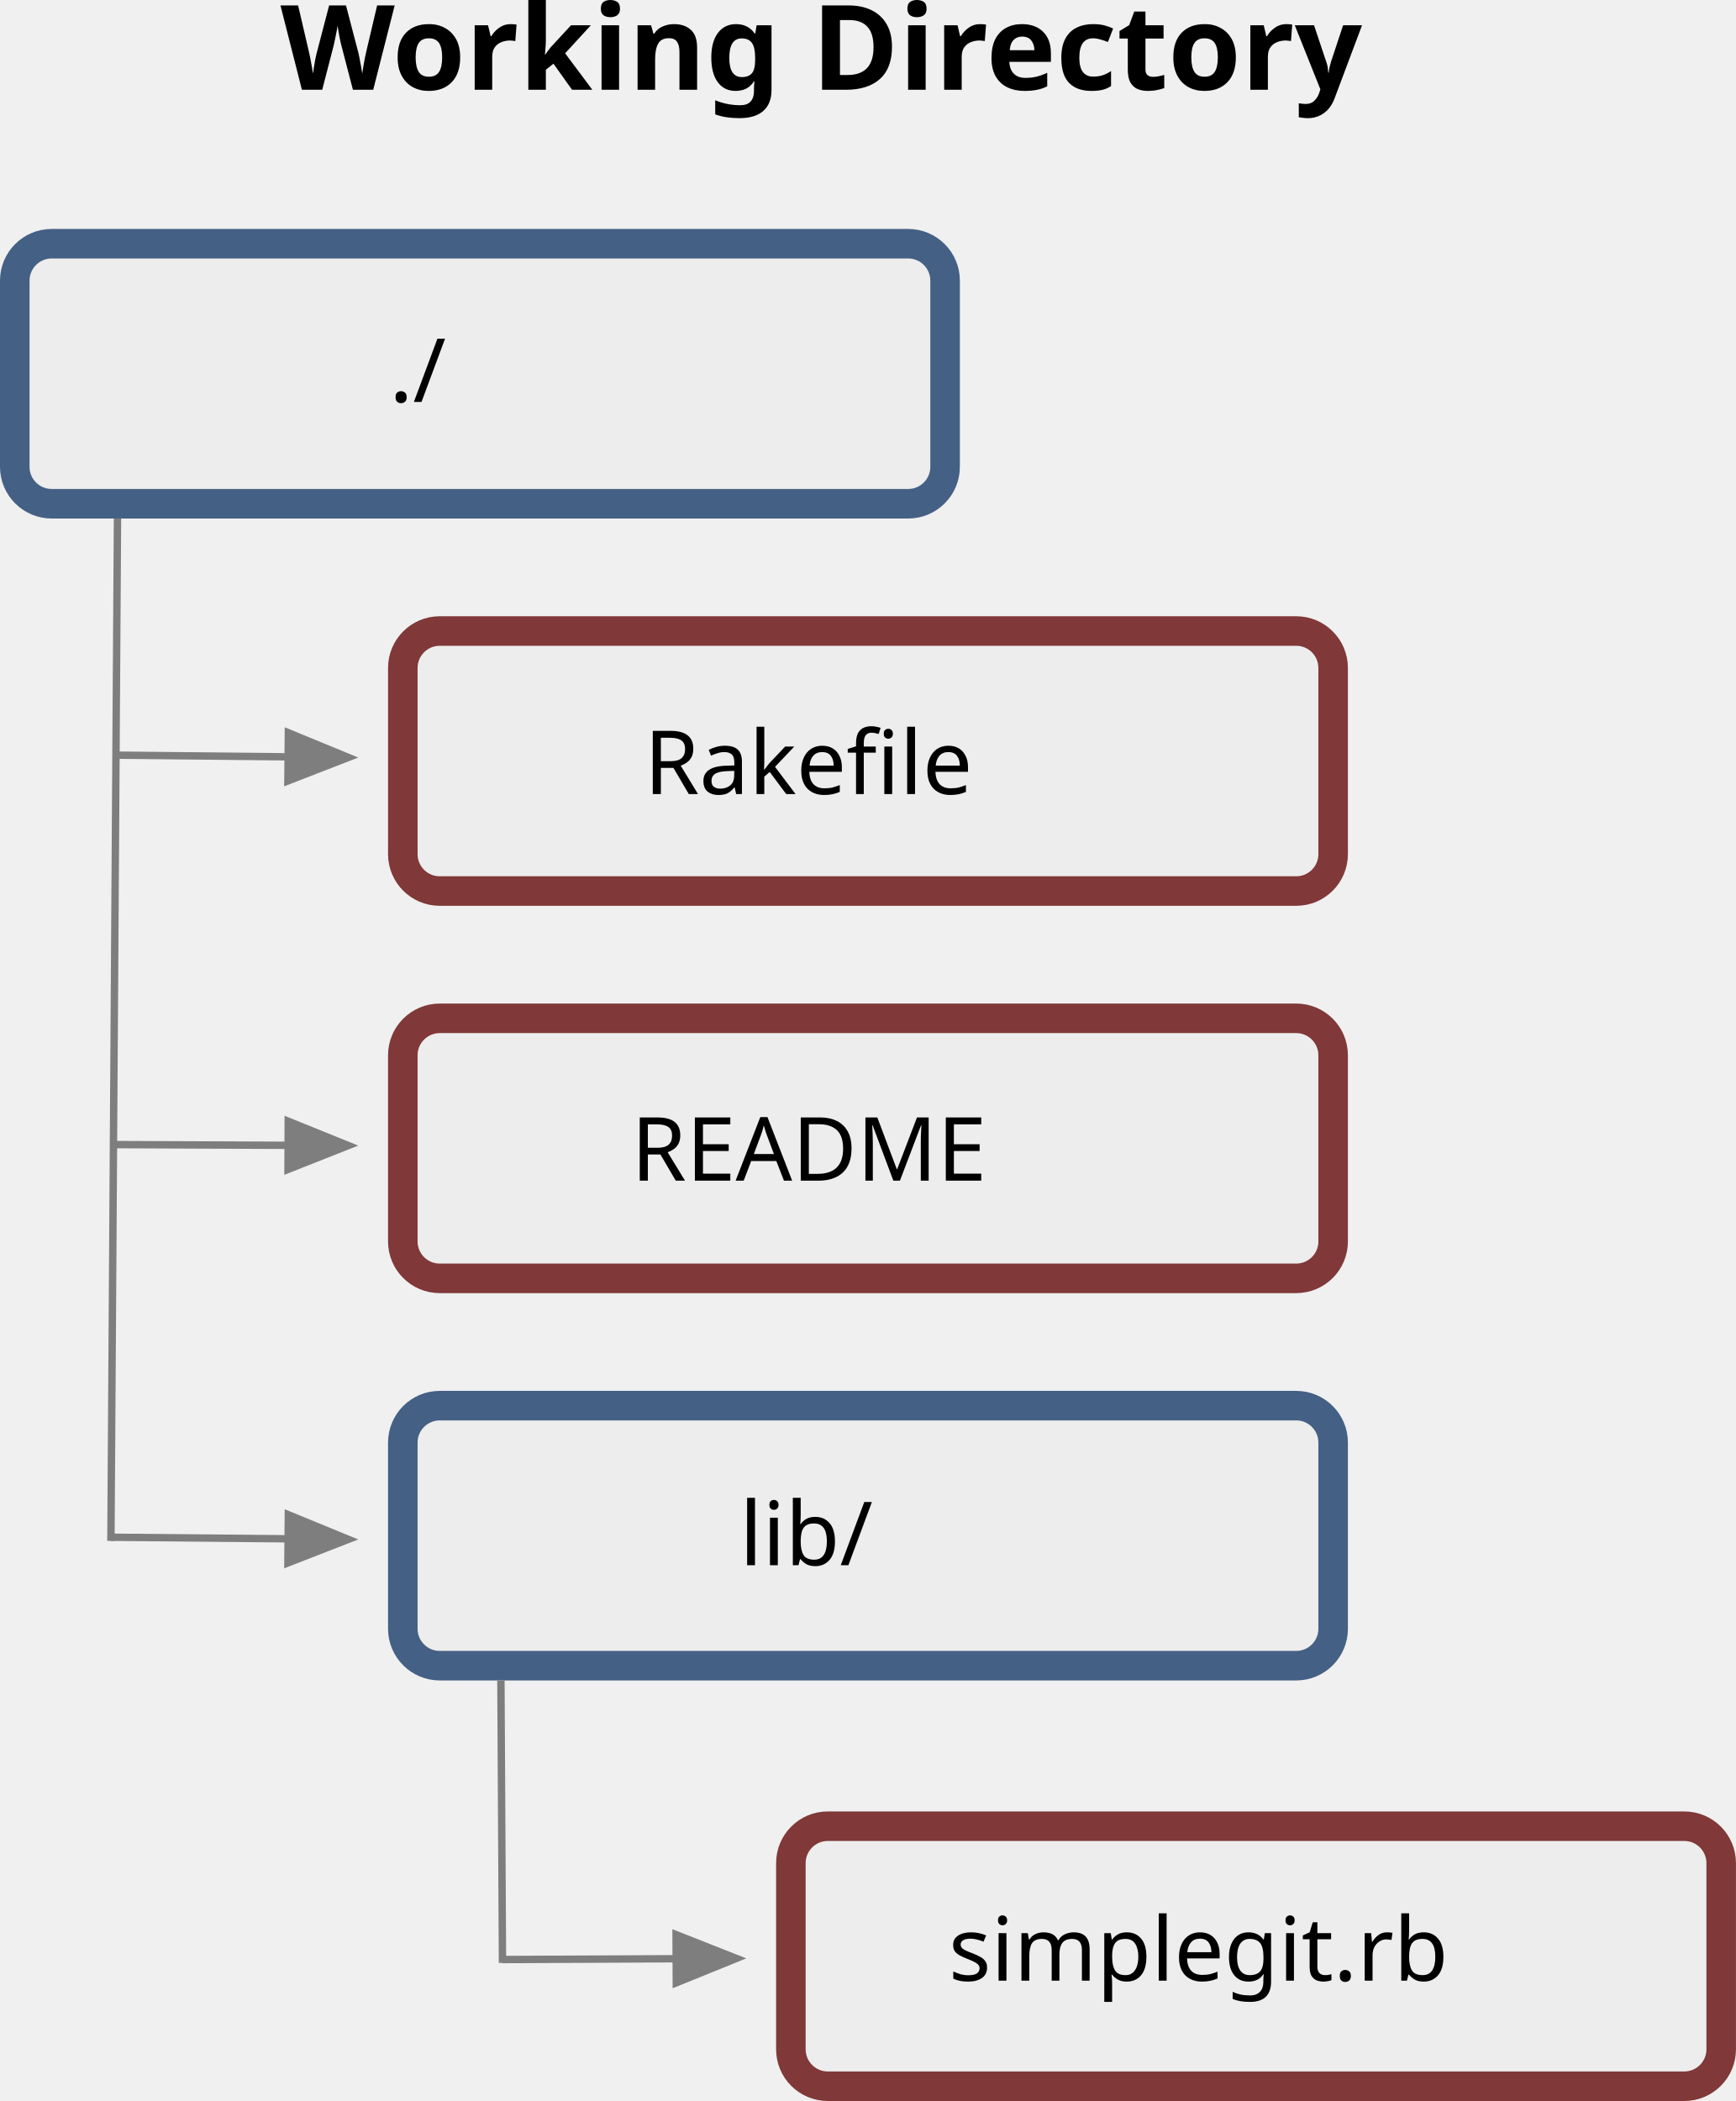
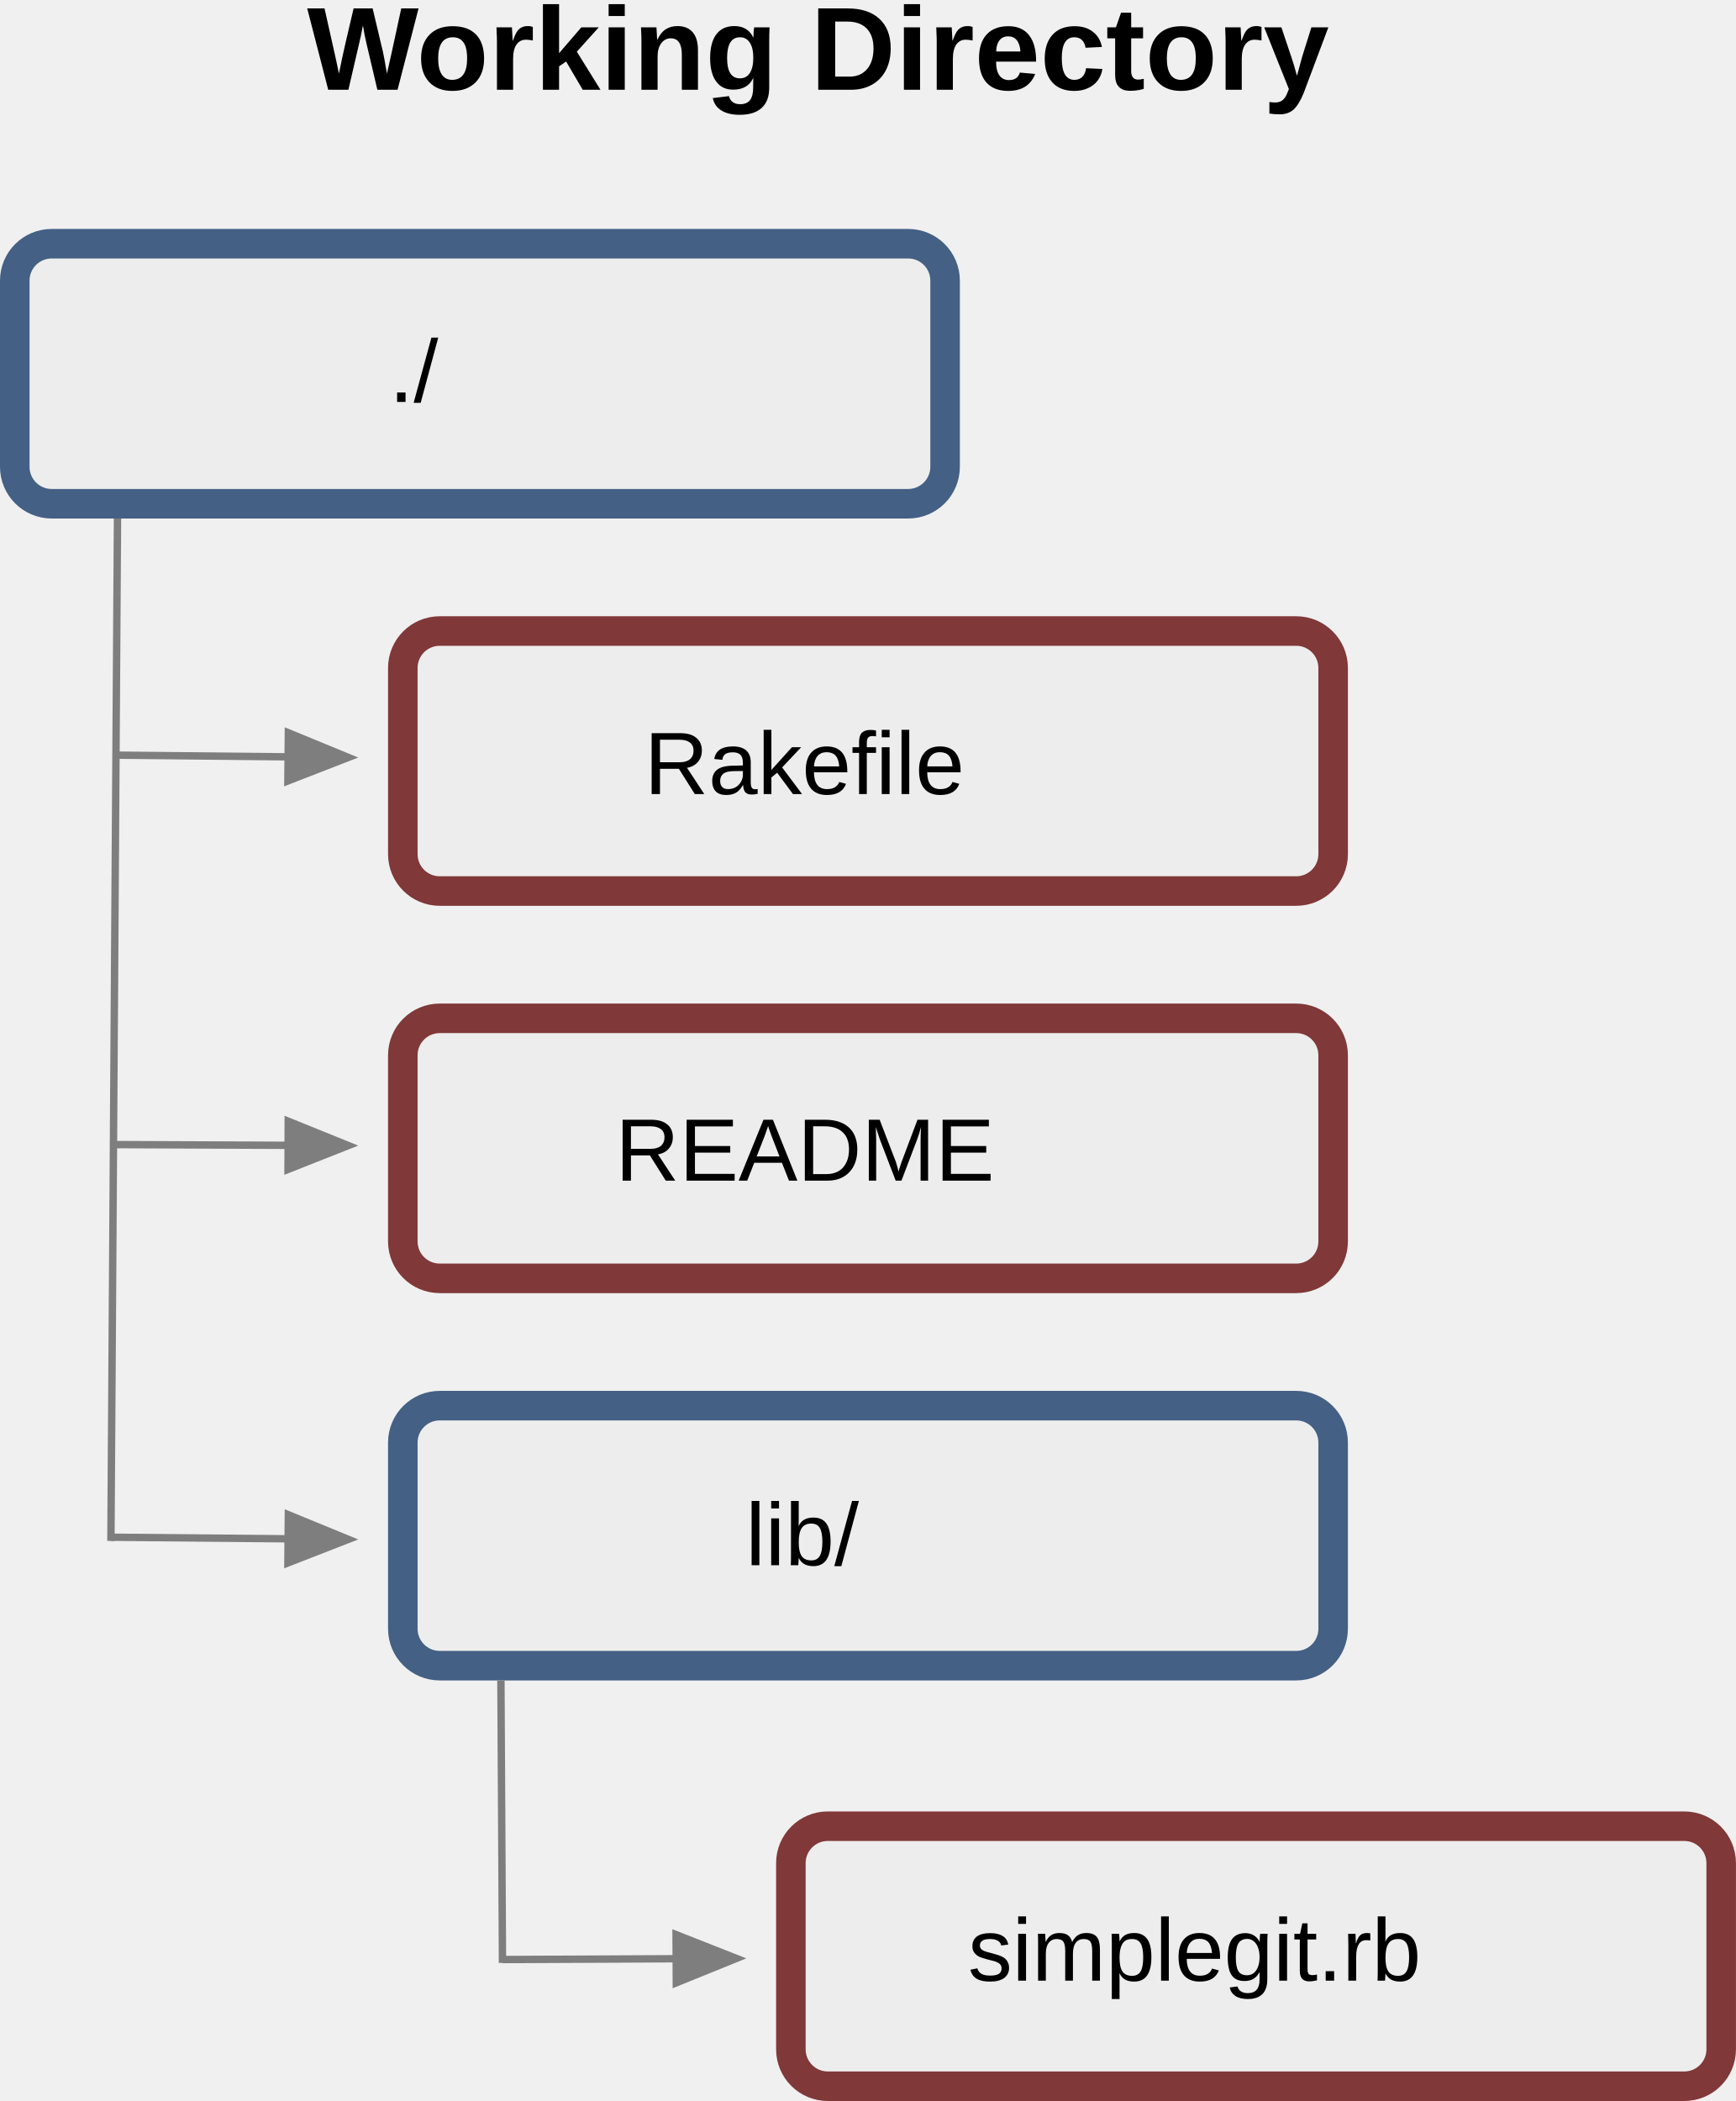
<svg xmlns="http://www.w3.org/2000/svg" width="235.112" height="284.509" version="1.1" id="svg31957" xml:space="preserve">
  <defs id="defs31909">
    <marker orient="auto" refY="0" refX="0" id="Arrow1Lend_7e7e7e_1.000000px" style="overflow:visible" viewBox="0 0 6.846 5.477" markerWidth="10" markerHeight="8" preserveAspectRatio="xMidYMid">
      <path id="path_Arrow1Lend_7e7e7e_1.000000px" d="M -5,0 V -2 L 0,0 -5,2 Z" style="fill:#7e7e7e;fill-rule:evenodd;stroke:#7e7e7e;stroke-width:1px;marker-start:none" />
    </marker>
  </defs>
  <g id="g32242" transform="translate(-5.727966,25.12086)" style="stroke:#446084;stroke-opacity:1">
    <rect id="740-0-5-5-4" width="126" height="35.212" x="7.728" y="7.882" rx="5" ry="5" style="fill:#ededed;fill-opacity:1;stroke:#446084;stroke-width:4px;stroke-opacity:1" />
-     <text id="736_text" x="7.086" y="13.805" style="font-size:12px;font-family:BryantPro-Medium;fill:#000000;fill-opacity:1;stroke:#000000;stroke-width:0;stroke-dasharray:none;stroke-opacity:1">
-       <tspan id="736_line1" text-anchor="middle" x="70.086" y="29.305" text-align="center" font-family="BryantPro-Medium" font-size="12px" fill="#ffffff" stroke="#ffffff" style="font-style:normal;font-variant:normal;font-weight:normal;font-stretch:normal;font-family:sans-serif;-inkscape-font-specification:sans-serif;fill:#000000;fill-opacity:1;stroke:#000000;stroke-width:0;stroke-dasharray:none;stroke-opacity:1">./</tspan>
+     <text id="736_text" x="7.086" y="13.805" style="font-size:12px;font-family:Arial;fill:#000000;fill-opacity:1;stroke:#000000;stroke-width:0;stroke-dasharray:none;stroke-opacity:1">
+       <tspan id="736_line1" text-anchor="middle" x="70.086" y="29.305" text-align="center" font-family="Arial" font-size="12px" fill="#ffffff" stroke="#ffffff" style="font-style:normal;font-variant:normal;font-weight:normal;font-stretch:normal;font-family:Arial;-inkscape-font-specification:Arial;fill:#000000;fill-opacity:1;stroke:#000000;stroke-width:0;stroke-dasharray:none;stroke-opacity:1">./</tspan>
    </text>
  </g>
  <g id="g32253" transform="translate(29.02985,39.1875)">
    <rect id="740-0-5-5" width="126" height="35.212" x="25.526" y="46.263" rx="5" ry="5" style="fill:#ededed;fill-opacity:1;stroke:#803838;stroke-width:4px;stroke-opacity:1" />
-     <text id="737_text" x="25.257" y="52.843" style="font-size:12px;font-family:BryantPro-Medium;fill:#000000;fill-opacity:1;stroke:#000000;stroke-width:0;stroke-dasharray:none;stroke-opacity:1">
-       <tspan id="737_line1" text-anchor="middle" x="88.257" y="68.343" text-align="center" font-family="BryantPro-Medium" font-size="12px" fill="#ffffff" stroke="#ffffff" style="font-style:normal;font-variant:normal;font-weight:normal;font-stretch:normal;font-family:sans-serif;-inkscape-font-specification:sans-serif;fill:#000000;fill-opacity:1;stroke:#000000;stroke-width:0;stroke-dasharray:none;stroke-opacity:1">Rakefile</tspan>
+     <text id="737_text" x="25.257" y="52.843" style="font-size:12px;font-family:Arial;fill:#000000;fill-opacity:1;stroke:#000000;stroke-width:0;stroke-dasharray:none;stroke-opacity:1">
+       <tspan id="737_line1" text-anchor="middle" x="88.257" y="68.343" text-align="center" font-family="Arial" font-size="12px" fill="#ffffff" stroke="#ffffff" style="font-style:normal;font-variant:normal;font-weight:normal;font-stretch:normal;font-family:Arial;-inkscape-font-specification:Arial;fill:#000000;fill-opacity:1;stroke:#000000;stroke-width:0;stroke-dasharray:none;stroke-opacity:1">Rakefile</tspan>
    </text>
  </g>
  <g id="g32264" transform="translate(140.6917,187.1274)">
    <rect id="740-0" width="126" height="35.212" x="-86.136" y="-49.229" rx="5" ry="5" style="fill:#ededed;fill-opacity:1;stroke:#803838;stroke-width:4px;stroke-opacity:1" />
-     <text id="740_text-6" x="-86.341" y="-42.748" style="font-size:12px;font-family:BryantPro-Medium;fill:#000000;fill-opacity:1;stroke:#000000;stroke-width:0;stroke-dasharray:none;stroke-opacity:1">
-       <tspan id="740_line1-1" text-anchor="middle" x="-23.341" y="-27.248" text-align="center" font-family="BryantPro-Medium" font-size="12px" fill="#ffffff" stroke="#ffffff" style="font-style:normal;font-variant:normal;font-weight:normal;font-stretch:normal;font-family:sans-serif;-inkscape-font-specification:sans-serif;fill:#000000;fill-opacity:1;stroke:#000000;stroke-width:0;stroke-dasharray:none;stroke-opacity:1">README</tspan>
+     <text id="740_text-6" x="-86.341" y="-42.748" style="font-size:12px;font-family:Arial;fill:#000000;fill-opacity:1;stroke:#000000;stroke-width:0;stroke-dasharray:none;stroke-opacity:1">
+       <tspan id="740_line1-1" text-anchor="middle" x="-23.341" y="-27.248" text-align="center" font-family="Arial" font-size="12px" fill="#ffffff" stroke="#ffffff" style="font-style:normal;font-variant:normal;font-weight:normal;font-stretch:normal;font-family:Arial;-inkscape-font-specification:Arial;fill:#000000;fill-opacity:1;stroke:#000000;stroke-width:0;stroke-dasharray:none;stroke-opacity:1">README</tspan>
    </text>
  </g>
  <g id="g32275" transform="translate(16.05614,127.597)" style="stroke:#446084;stroke-opacity:1">
    <rect id="740-0-5" width="126" height="35.212" x="38.5" y="62.75" rx="5" ry="5" style="fill:#ededed;fill-opacity:1;stroke:#446084;stroke-width:4px;stroke-opacity:1" />
-     <text id="739_text" x="37.935" y="68.858" style="font-size:12px;font-family:BryantPro-Medium;fill:#000000;fill-opacity:1;stroke:#000000;stroke-width:0;stroke-dasharray:none;stroke-opacity:1">
-       <tspan id="739_line1" text-anchor="middle" x="100.935" y="84.358" text-align="center" font-family="BryantPro-Medium" font-size="12px" fill="#ffffff" stroke="#ffffff" style="font-style:normal;font-variant:normal;font-weight:normal;font-stretch:normal;font-family:sans-serif;-inkscape-font-specification:sans-serif;fill:#000000;fill-opacity:1;stroke:#000000;stroke-width:0;stroke-dasharray:none;stroke-opacity:1">lib/</tspan>
+     <text id="739_text" x="37.935" y="68.858" style="font-size:12px;font-family:Arial;fill:#000000;fill-opacity:1;stroke:#000000;stroke-width:0;stroke-dasharray:none;stroke-opacity:1">
+       <tspan id="739_line1" text-anchor="middle" x="100.935" y="84.358" text-align="center" font-family="Arial" font-size="12px" fill="#ffffff" stroke="#ffffff" style="font-style:normal;font-variant:normal;font-weight:normal;font-stretch:normal;font-family:Arial;-inkscape-font-specification:Arial;fill:#000000;fill-opacity:1;stroke:#000000;stroke-width:0;stroke-dasharray:none;stroke-opacity:1">lib/</tspan>
    </text>
  </g>
  <g id="g32286" transform="translate(35.11229,113.547)">
    <rect id="740" width="126" height="35.212" x="72" y="133.75" rx="5" ry="5" style="fill:#ededed;fill-opacity:1;stroke:#803838;stroke-width:4px;stroke-opacity:1" />
-     <text id="740_text" x="72.003" y="139.167" style="font-size:12px;font-family:BryantPro-Medium;fill:#000000;fill-opacity:1;stroke:#000000;stroke-width:0;stroke-dasharray:none;stroke-opacity:1">
-       <tspan id="740_line1" text-anchor="middle" x="135.003" y="154.667" text-align="center" font-family="BryantPro-Medium" font-size="12px" fill="#ffffff" stroke="#ffffff" style="font-style:normal;font-variant:normal;font-weight:normal;font-stretch:normal;font-family:sans-serif;-inkscape-font-specification:sans-serif;fill:#000000;fill-opacity:1;stroke:#000000;stroke-width:0;stroke-dasharray:none;stroke-opacity:1">simplegit.rb</tspan>
+     <text id="740_text" x="72.003" y="139.167" style="font-size:12px;font-family:Arial;fill:#000000;fill-opacity:1;stroke:#000000;stroke-width:0;stroke-dasharray:none;stroke-opacity:1">
+       <tspan id="740_line1" text-anchor="middle" x="135.003" y="154.667" text-align="center" font-family="Arial" font-size="12px" fill="#ffffff" stroke="#ffffff" style="font-style:normal;font-variant:normal;font-weight:normal;font-stretch:normal;font-family:Arial;-inkscape-font-specification:Arial;fill:#000000;fill-opacity:1;stroke:#000000;stroke-width:0;stroke-dasharray:none;stroke-opacity:1">simplegit.rb</tspan>
    </text>
  </g>
-   <text id="713_text" x="47.462" y="-5.344" style="font-size:16px;font-family:BryantPro-Bold;fill:#000000;stroke:#000000;stroke-width:0">
-     <tspan id="713_line1" text-anchor="middle" x="117.462" y="12.156" text-align="center" font-family="BryantPro-Regular" font-weight="bold" font-size="16px" fill="#000000" stroke="#000000" style="font-style:normal;font-variant:normal;font-weight:bold;font-stretch:normal;font-family:sans-serif;-inkscape-font-specification:'sans-serif Bold'">Working Directory</tspan>
+   <text id="713_text" x="47.462" y="-5.344" style="font-size:16px;font-family:Arial;fill:#000000;stroke:#000000;stroke-width:0">
+     <tspan id="713_line1" text-anchor="middle" x="117.462" y="12.156" text-align="center" font-family="Arial" font-weight="bold" font-size="16px" fill="#000000" stroke="#000000" style="font-style:normal;font-variant:normal;font-weight:bold;font-stretch:normal;font-family:Arial;-inkscape-font-specification:'Arial Bold'">Working Directory</tspan>
  </text>
  <path style="display:inline;fill:none;fill-rule:evenodd;stroke:#7e7e7e;stroke-width:1px;stroke-linecap:butt;stroke-linejoin:miter;stroke-opacity:1" d="M 15.913,70.215 15.021,208.667" id="path32446" />
  <path style="display:inline;fill:none;fill-rule:evenodd;stroke:#7e7e7e;stroke-width:1px;stroke-linecap:butt;stroke-linejoin:miter;stroke-opacity:1" d="m 67.842,227.559 0.212,38.251" id="path32446-9" />
  <path style="display:inline;fill:none;fill-rule:evenodd;stroke:#7e7e7e;stroke-width:1px;stroke-linecap:butt;stroke-linejoin:miter;stroke-opacity:1;marker-end:url(#Arrow1Lend_7e7e7e_1.000000px)" d="m 68.057,265.352 31.056,-0.148" id="path32454" />
  <path style="display:inline;fill:none;fill-rule:evenodd;stroke:#7e7e7e;stroke-width:1px;stroke-linecap:butt;stroke-linejoin:miter;stroke-opacity:1;marker-end:url(#Arrow1Lend_7e7e7e_1.000000px)" d="m 15.025,208.166 31.531,0.283" id="path32454-5" />
  <path style="display:inline;fill:none;fill-rule:evenodd;stroke:#7e7e7e;stroke-width:1px;stroke-linecap:butt;stroke-linejoin:miter;stroke-opacity:1;marker-end:url(#Arrow1Lend_7e7e7e_1.000000px)" d="m 15.368,154.996 31.188,0.128" id="path32454-1" />
  <path style="display:inline;fill:none;fill-rule:evenodd;stroke:#7e7e7e;stroke-width:1px;stroke-linecap:butt;stroke-linejoin:miter;stroke-opacity:1;marker-end:url(#Arrow1Lend_7e7e7e_1.000000px)" d="m 15.707,102.26 30.849,0.303" id="path32454-3" />
  <path style="display:inline;fill:none;fill-rule:evenodd;stroke:#000000;stroke-width:1px;stroke-linecap:butt;stroke-linejoin:miter;stroke-opacity:1" d="m 4.236,209.329 v 0" id="path16463" />
</svg>
